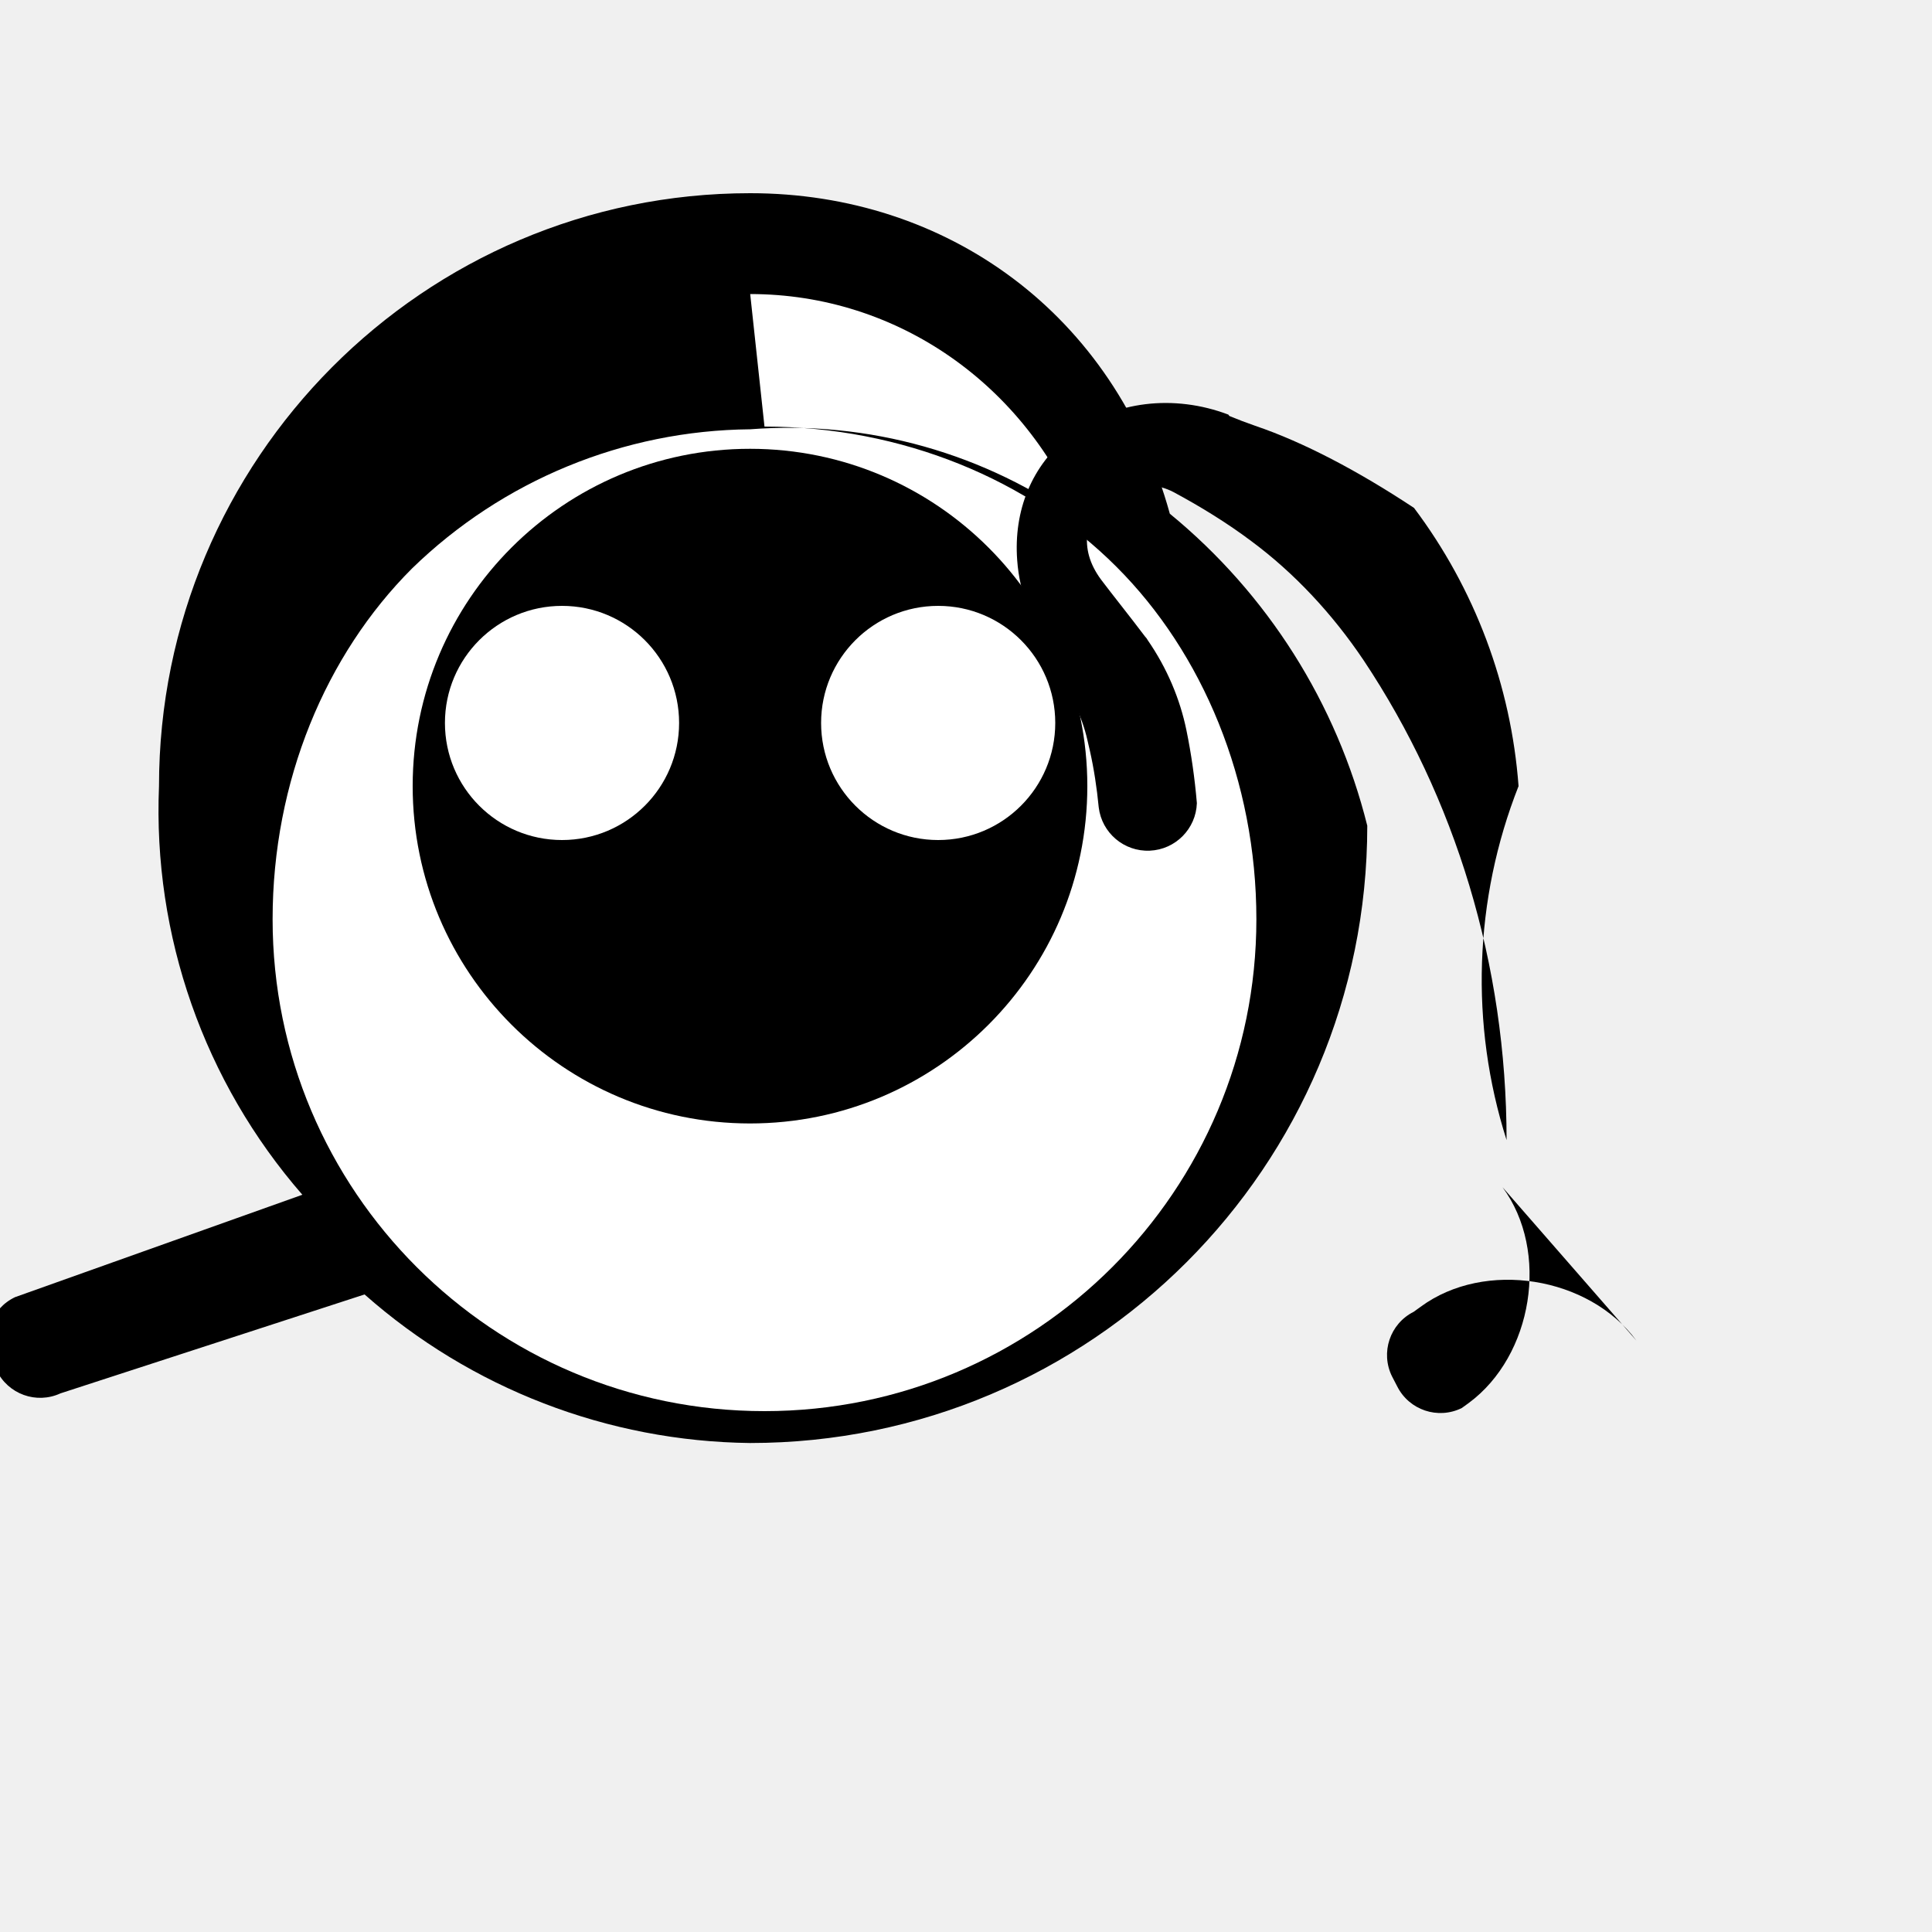
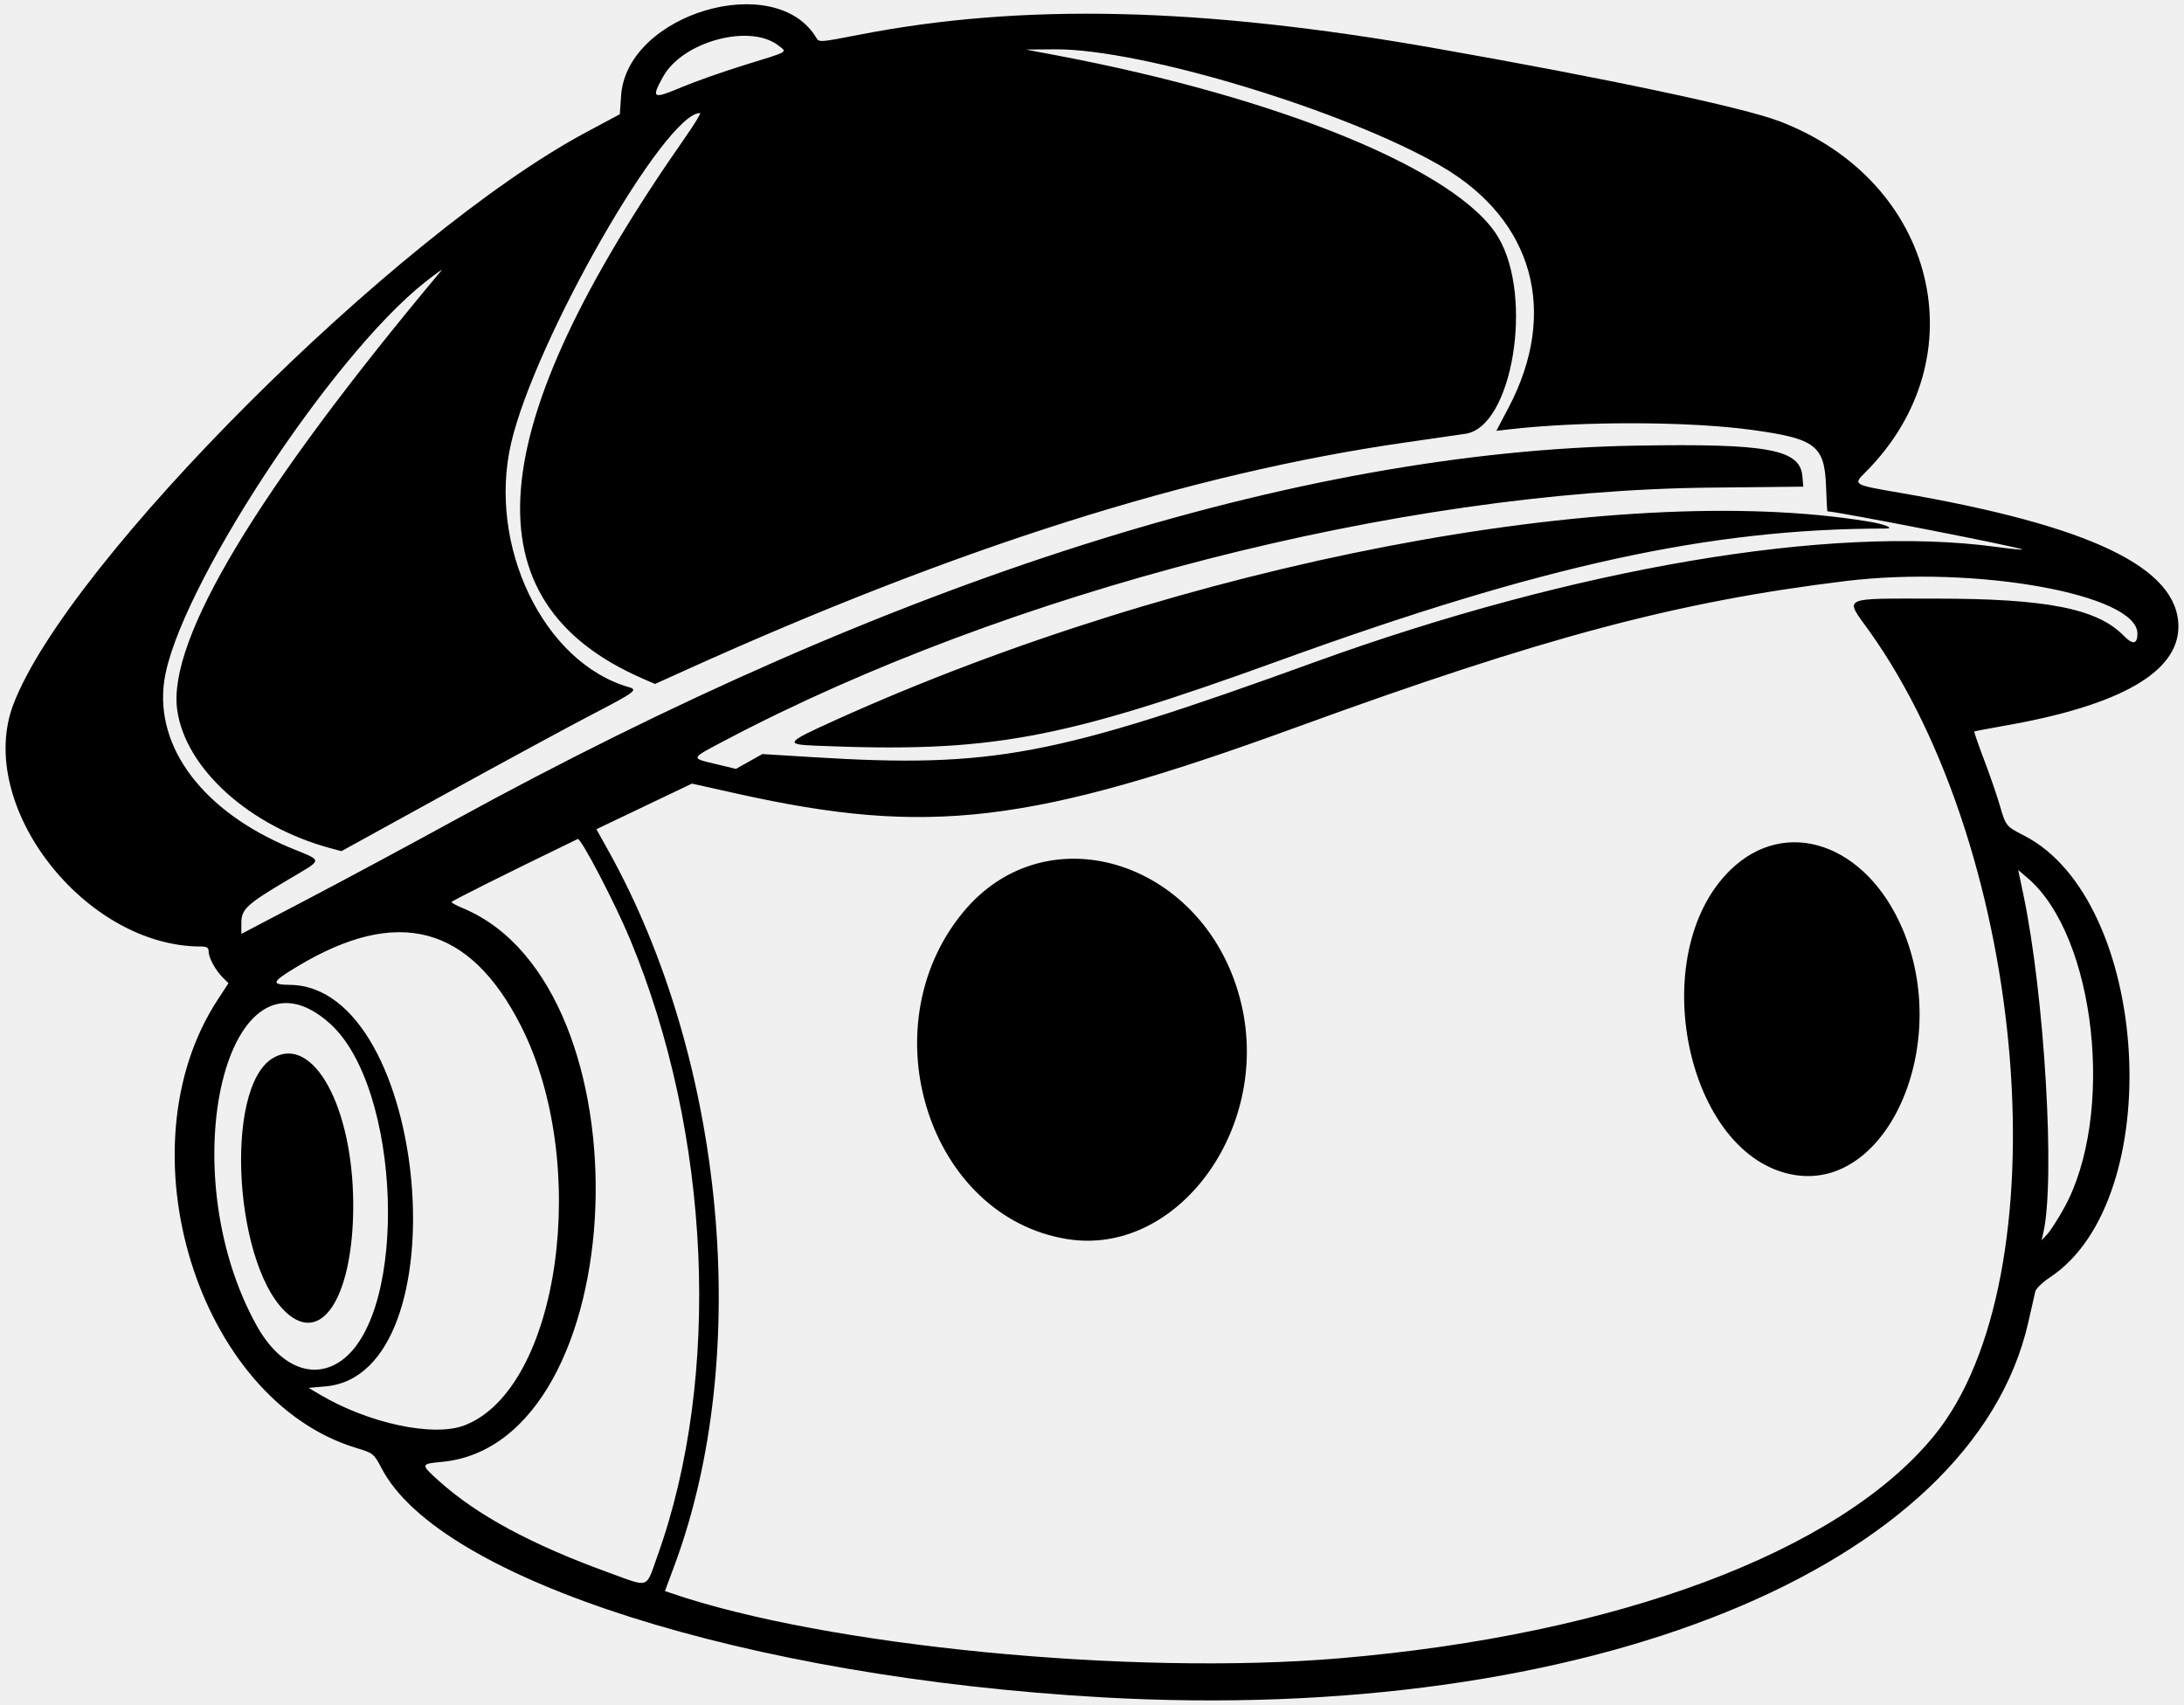
- <svg xmlns="http://www.w3.org/2000/svg" width="100" height="100" viewBox="0 0 100 80">
-   <defs>
-     <style>
-       .cls-1{fill:#fff;}
-       .cls-2{fill:#000;}
-     </style>
-   </defs>
-   <g id="Layer_2" data-name="Layer 2">
-     <g id="Layer_1-2" data-name="Layer 1">
-       <path class="cls-2" d="M60.55,16.59C57.69,6.23,49,0,38.83,0,21.92,0,8.23,13.78,8.23,30.69A30.29,30.29,0,0,0,15.65,51.84L.78,57.14a2.5,2.5,0,0,0-1.2,3.31l.24.47a2.5,2.5,0,0,0,3.31,1.2L18.87,57a30.65,30.65,0,0,0,19.95,7.69c17.65,0,31.95-14.3,31.95-31.95A30.4,30.4,0,0,0,60.55,16.59Z" />
-       <path class="cls-1" d="M38.83,5.22c7.63,0,14.28,4.72,17.15,11.83a25.86,25.86,0,0,0-17.15-4.83,25.43,25.43,0,0,0-17.51,7.21c-4.46,4.46-7.21,11-7.21,18.15a25.46,25.46,0,0,0,25.46,25.46,25.46,25.46,0,0,0,25.46-25.46c0-7.17-2.78-13.79-7.25-18.25-4.5-4.5-11.08-7.25-18.21-7.25Z" />
-       <path class="cls-2" d="M56.28,30.69A17.46,17.46,0,1,1,38.83,13.23,17.46,17.46,0,0,1,56.28,30.69Z" />
-       <circle class="cls-1" cx="29.09" cy="27.42" r="6.06" />
-       <circle class="cls-1" cx="48.56" cy="27.42" r="6.06" />
-       <path class="cls-2" d="M84.7,59.39c-2.45-3.32-7.85-4.2-11.17-1.75l-.36.26a2.5,2.5,0,0,0-1.12,3.34l.27.52a2.5,2.5,0,0,0,3.34,1.12l.36-.26c3.32-2.45,4.2-7.85,1.75-11.17Z" />
-       <path class="cls-2" d="M78.6,30.69A27.34,27.34,0,0,0,73.19,16.29c-2.9-1.92-5.74-3.41-8.22-4.25-.49-.17-.93-.34-1.34-.51a.63.63,0,0,1-.05-.07c-2.82-1.07-5.92-.7-8.12,1-2.09,1.61-3,4-2.81,6.54.12,1.69.75,3.3,1.78,4.77C55.43,26,56,27.05,56.28,28.29l.13.56c.21.93.36,1.91.46,2.94a2.55,2.55,0,0,0,5.08-.22c-.11-1.29-.29-2.55-.54-3.77-.33-1.61-1-3.21-2-4.66a.8.8,0,0,0-.14-.19c-.83-1.1-1.63-2.09-2.28-2.95-.59-.8-.82-1.61-.7-2.45.16-1.09.81-1.87,1.86-2.24.89-.32,1.83-.24,2.59.16,1.38.74,2.78,1.6,4.03,2.54,2.2,1.63,4.19,3.75,5.82,6.18,4.72,7.09,7.39,15.71,7.39,24.82A27.34,27.34,0,0,1,78.6,30.69Z" />
-     </g>
+ <svg width="620" height="484" viewBox="0 0 164.042 128.058">
+   <g transform="translate(-23.02681,-88.24263)">
+     <path d="m 105.809,215.75 c -26.674,-1.508 -49.733,-8.833 -54.113,-17.191 -0.589,-1.124 -0.623,-1.152 -1.932,-1.55 -11.879,-3.614 -17.702,-22.468 -10.394,-33.653 l 0.819,-1.254 -0.414,-0.408 c -0.554,-0.546 -1.077,-1.503 -1.077,-1.969 0,-0.293 -0.132,-0.379 -0.582,-0.379 -8.747,0 -16.968,-10.62 -14.083,-18.193 4.077,-10.704 28.736,-35.335 43.028,-42.979 l 2.521,-1.349 0.096,-1.398 c 0.422,-6.159 11.602,-9.47 14.663,-4.342 0.206,0.345 0.289,0.339 3.155,-0.221 12.308,-2.405 25.734,-2.095 43.312,1 12.876,2.267 23.109,4.436 25.855,5.48 11.815,4.491 15.073,17.8 6.46,26.393 -0.92,0.918 -0.916,0.92 2.623,1.529 14.322,2.466 20.902,5.629 20.902,10.047 0,3.41 -4.354,5.909 -12.934,7.425 -1.283,0.227 -2.359,0.431 -2.393,0.454 -0.033,0.023 0.298,0.987 0.737,2.142 0.439,1.155 0.965,2.682 1.17,3.393 0.451,1.564 0.478,1.599 1.807,2.275 9.516,4.842 10.85,27.319 1.971,33.194 -0.559,0.37 -1.057,0.852 -1.107,1.071 -0.05,0.22 -0.287,1.259 -0.525,2.31 -4.198,18.475 -33.218,30.228 -69.566,28.173 z m 17.828,-2.932 c 20.878,-1.766 37.541,-8.003 44.658,-16.716 9.676,-11.845 7.112,-43.691 -4.866,-60.454 -1.873,-2.621 -2.255,-2.436 5.044,-2.436 8.283,0 12.085,0.753 14.065,2.786 0.682,0.7 1.026,0.651 1.034,-0.148 0.029,-2.952 -12.145,-5.149 -21.923,-3.957 -12.602,1.536 -22.692,4.221 -41.166,10.954 -20.055,7.309 -27.7,8.222 -42.068,5.023 l -3.418,-0.761 -3.587,1.713 -3.587,1.713 0.894,1.605 c 8.797,15.787 10.841,37.918 4.963,53.719 l -0.709,1.906 0.467,0.16 c 11.609,3.978 34.563,6.216 50.2,4.893 z m -20.438,-31.49 c -10.393,-1.659 -14.952,-15.851 -7.872,-24.509 6.356,-7.774 18.437,-3.812 20.943,6.869 2.209,9.414 -4.858,18.951 -13.071,17.64 z m 54.583,-4.825 c -8.1,-1.369 -11.275,-16.587 -4.78,-22.91 4.15,-4.04 10.18,-1.982 12.914,4.408 3.726,8.709 -1.102,19.691 -8.134,18.502 z m -85.37,28.612 c 4.832,-13.471 4.02,-31.688 -2.064,-46.321 -1.131,-2.72 -3.697,-7.636 -3.927,-7.524 -5.494,2.662 -9.483,4.656 -9.479,4.739 0.003,0.059 0.387,0.266 0.854,0.46 14.189,5.905 12.869,40.26 -1.599,41.596 -1.586,0.146 -1.591,0.178 -0.215,1.418 2.855,2.573 6.945,4.785 12.736,6.887 3.161,1.147 2.788,1.274 3.695,-1.255 z m -14.486,-9.8 c 7.13,-2.76 9.5,-19.656 4.214,-30.036 -3.84,-7.539 -9.259,-8.966 -16.796,-4.422 -1.924,1.16 -1.998,1.353 -0.524,1.372 10.415,0.131 12.988,29.262 2.664,30.161 l -1.28,0.111 0.817,0.486 c 3.672,2.185 8.572,3.231 10.905,2.328 z m -9.236,-4.876 c 5.047,-3.646 4.468,-20.484 -0.87,-25.295 -7.692,-6.933 -12.039,10.959 -5.512,22.684 1.727,3.103 4.264,4.141 6.382,2.611 z m -3.925,-3.394 c -4.124,-3.264 -5.008,-17.092 -1.234,-19.32 3.028,-1.788 6.023,3.703 6.027,11.049 0.004,6.564 -2.182,10.337 -4.793,8.271 z M 178.049,179.017 c 3.874,-6.986 2.4,-20.433 -2.718,-24.807 l -0.716,-0.612 0.381,1.812 c 1.596,7.585 2.417,21.497 1.503,25.454 l -0.128,0.554 0.429,-0.462 c 0.236,-0.254 0.798,-1.127 1.248,-1.939 z M 57.039,149.93 c 33.095,-18.158 63.419,-27.778 88.934,-28.212 9.845,-0.168 12.26,0.279 12.433,2.302 l 0.067,0.782 -7.07,0.073 c -23.292,0.24 -52.619,7.769 -73.869,18.964 -2.686,1.415 -2.653,1.342 -0.79,1.79 l 1.557,0.374 0.994,-0.557 0.994,-0.557 3.846,0.237 c 13.427,0.828 18.12,-0.06 37.554,-7.112 19.566,-7.099 38.838,-10.369 51.226,-8.693 1.069,0.145 1.974,0.235 2.012,0.202 0.123,-0.111 -13.917,-2.86 -14.644,-2.868 -0.018,-1.9e-4 -0.064,-0.852 -0.102,-1.894 -0.113,-3.05 -0.797,-3.57 -5.551,-4.221 -4.747,-0.65 -12.8,-0.67 -18.238,-0.045 l -0.973,0.112 0.925,-1.759 c 3.77,-7.173 1.852,-14.08 -5.024,-18.098 -7.157,-4.182 -22.569,-8.851 -29.057,-8.802 l -2.192,0.016 2.26,0.426 c 16.947,3.197 30.31,8.705 33.247,13.705 2.655,4.52 1.031,14.213 -2.468,14.732 -0.364,0.054 -2.448,0.356 -4.632,0.671 -16.031,2.312 -33.542,7.859 -53.981,17.098 l -2.272,1.027 -0.934,-0.407 c -13.233,-5.772 -12.217,-18.594 3.224,-40.681 0.692,-0.99 1.183,-1.801 1.091,-1.801 -2.629,0 -12.368,17.01 -14.183,24.772 -1.806,7.725 2.437,16.526 8.852,18.361 0.685,0.196 0.449,0.371 -2.736,2.027 -1.719,0.894 -6.667,3.575 -10.997,5.958 l -7.872,4.332 -0.826,-0.223 c -6.084,-1.643 -10.897,-5.991 -11.508,-10.397 -0.731,-5.272 6.006,-16.474 19.853,-33.009 0.128,-0.152 -0.432,0.247 -1.242,0.887 -7.103,5.61 -18.649,23.276 -19.586,29.97 -0.701,5.009 2.962,9.828 9.54,12.547 2.421,1.001 2.441,0.782 -0.211,2.355 -3.129,1.855 -3.535,2.229 -3.535,3.255 v 0.829 l 4.969,-2.603 c 2.733,-1.432 7.643,-4.071 10.912,-5.864 z m 27.291,-5.669 c -2.396,-0.1 -2.302,-0.227 1.412,-1.907 26.099,-11.812 58.65,-18.071 77.649,-14.929 1.203,0.199 1.985,0.523 1.263,0.523 -13.136,0 -25.752,2.749 -45.525,9.918 -16.484,5.977 -21.719,6.939 -34.799,6.396 z M 78.965,93.122 c 3.405,-1.05 3.207,-0.934 2.521,-1.466 -2.142,-1.662 -7.194,-0.292 -8.653,2.347 -0.908,1.642 -0.795,1.709 1.367,0.8 1.043,-0.438 3.186,-1.195 4.764,-1.681 z" />
  </g>
</svg>
